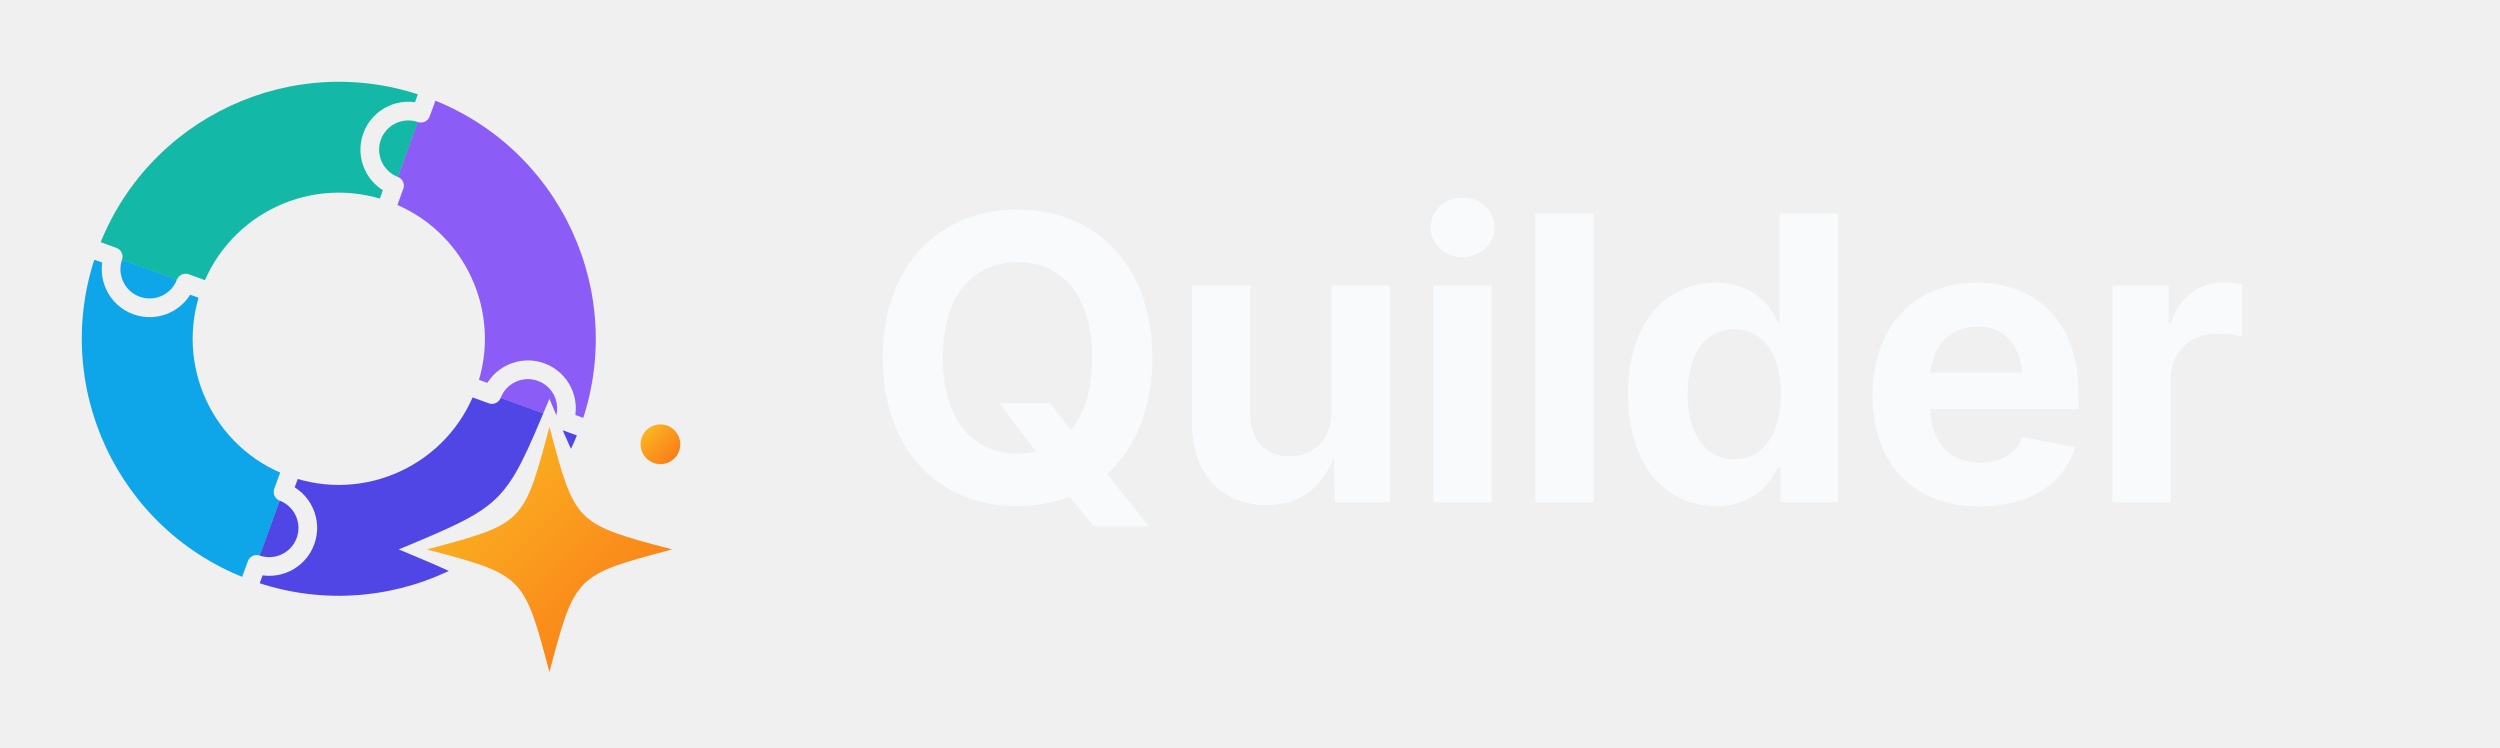
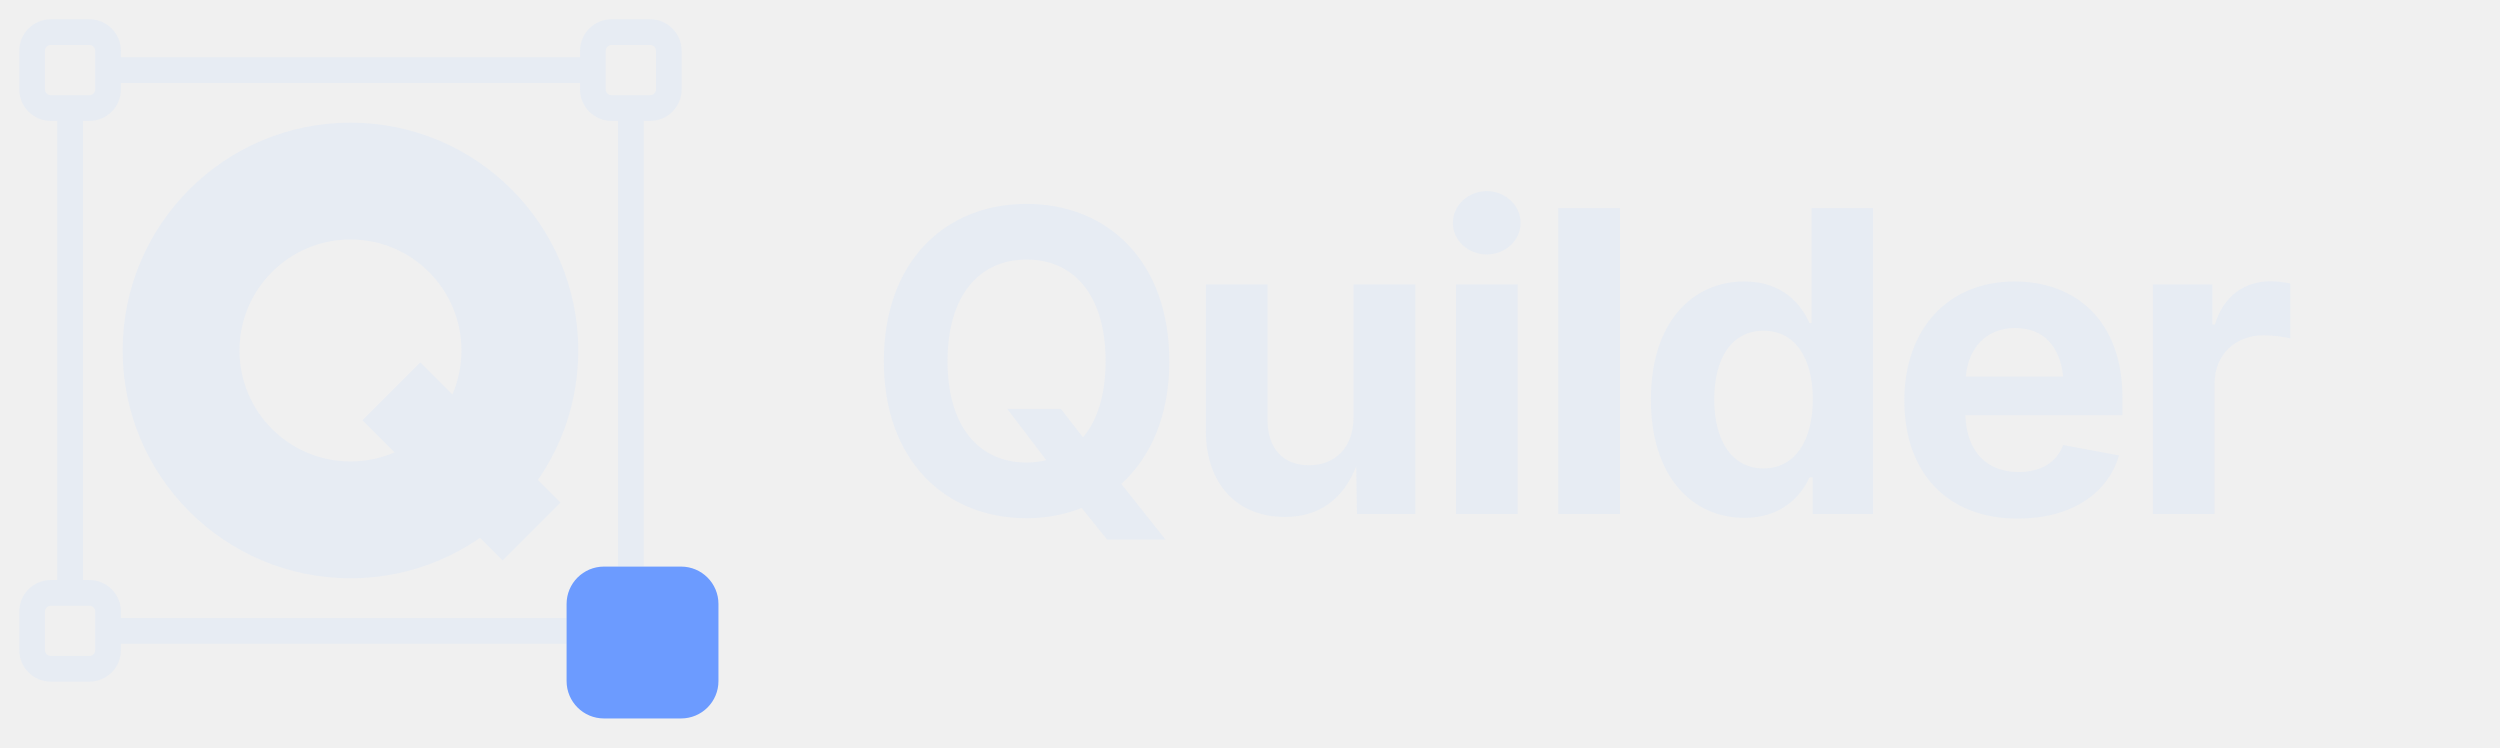
<svg xmlns="http://www.w3.org/2000/svg" viewBox="0 0 214 64" width="214" height="64" role="img" aria-label="Quilder">
-   <defs>
-     <mask id="gm" maskUnits="userSpaceOnUse" x="0" y="0" width="64" height="64">
-       <rect width="64" height="64" fill="#fff" />
-       <g fill="none" stroke="#000" stroke-width="1.6" stroke-linecap="round" stroke-linejoin="round">
-         <path d="M39.81 32.93L42.11 33.77A3.3 3.3 0 0 1 48.31 36.03L50.61 36.87" />
-         <path d="M25.07 39.81L24.23 42.11A3.3 3.3 0 0 1 21.97 48.31L21.13 50.61" />
-         <path d="M18.19 25.07L15.89 24.23A3.3 3.3 0 0 1 9.69 21.97L7.39 21.13" />
-         <path d="M32.93 18.19L33.77 15.89A3.3 3.3 0 0 1 36.03 9.69L36.87 7.39" />
-       </g>
-       <path d="M47.03 34.13C50.83 43.23 50.83 43.23 59.93 47.03C50.83 50.83 50.83 50.83 47.03 59.93C43.23 50.83 43.23 50.83 34.13 47.03C43.23 43.23 43.23 43.23 47.03 34.13Z" fill="#000" />
-     </mask>
-     <linearGradient id="qstar" x1="0" y1="0" x2="1" y2="1">
-       <stop offset="0" stop-color="#FBBF24" />
-       <stop offset="1" stop-color="#F97316" />
-     </linearGradient>
-   </defs>
-   <g mask="url(#gm)">
-     <path d="M49.67 36.52A22 22 0 0 1 21.48 49.67L24.72 40.75A12.5 12.5 0 0 0 40.75 33.28Z" fill="#4F46E5" />
-     <path d="M21.48 49.67A22 22 0 0 1 8.33 21.48L17.25 24.72A12.5 12.5 0 0 0 24.72 40.75Z" fill="#0EA5E9" />
-     <path d="M8.33 21.48A22 22 0 0 1 36.52 8.33L33.28 17.25A12.5 12.5 0 0 0 17.25 24.72Z" fill="#14B8A6" />
-     <path d="M36.52 8.33A22 22 0 0 1 49.67 36.52L40.75 33.28A12.5 12.5 0 0 0 33.28 17.25Z" fill="#8B5CF6" />
-     <path d="M24.23 42.11A3.3 3.3 0 0 1 21.97 48.31Z" fill="#4F46E5" />
-     <path d="M15.89 24.23A3.3 3.3 0 0 1 9.69 21.97Z" fill="#0EA5E9" />
-     <path d="M33.77 15.89A3.3 3.3 0 0 1 36.03 9.69Z" fill="#14B8A6" />
-     <path d="M42.11 33.77A3.3 3.3 0 0 1 48.31 36.03Z" fill="#8B5CF6" />
+   <path d="M10.5 30a19.5 19.5 0 1 0 39 0a19.5 19.5 0 1 0 -39 0ZM20.5 30a9.5 9.5 0 1 0 19 0a9.5 9.5 0 1 0 -19 0Z" fill-rule="evenodd" fill="#E7ECF3" />
+   <path d="M33.5 33.5L45.5 45.5" stroke="#E7ECF3" stroke-width="7" />
+   <path d="M9.25 6H50.75M54 9.25V48.5M6 9.25V50.75M9.25 54H48.5" fill="none" stroke="#E7ECF3" stroke-width="2.2" />
+   <g fill="none" stroke="#E7ECF3" stroke-width="2.2">
+     <rect x="2.75" y="2.75" width="6.5" height="6.5" rx="1.6" />
+     <rect x="50.75" y="2.75" width="6.5" height="6.5" rx="1.6" />
+     <rect x="2.75" y="50.75" width="6.5" height="6.5" rx="1.6" />
  </g>
-   <path d="M47.03 36.53C49.23 44.83 49.23 44.83 57.53 47.03C49.23 49.23 49.23 49.23 47.03 57.53C44.83 49.23 44.83 49.23 36.53 47.03C44.83 44.83 44.83 44.83 47.03 36.53Z" fill="url(#qstar)" />
-   <circle cx="56.53" cy="38.03" r="1.7" fill="url(#qstar)" />
-   <text x="74" y="43" font-family="'Be Vietnam Pro', Inter, 'Segoe UI', system-ui, sans-serif" font-size="34" font-weight="700" letter-spacing="-0.5" fill="#F9FAFB">Quilder</text>
+   <rect x="48.5" y="48.5" width="13" height="13" rx="3.2" fill="#6C9BFF" />
+   <text x="74" y="44" font-family="'Be Vietnam Pro', Inter, 'Segoe UI', system-ui, sans-serif" font-size="36" font-weight="700" letter-spacing="-1" fill="#E7ECF3">Quilder</text>
</svg>
